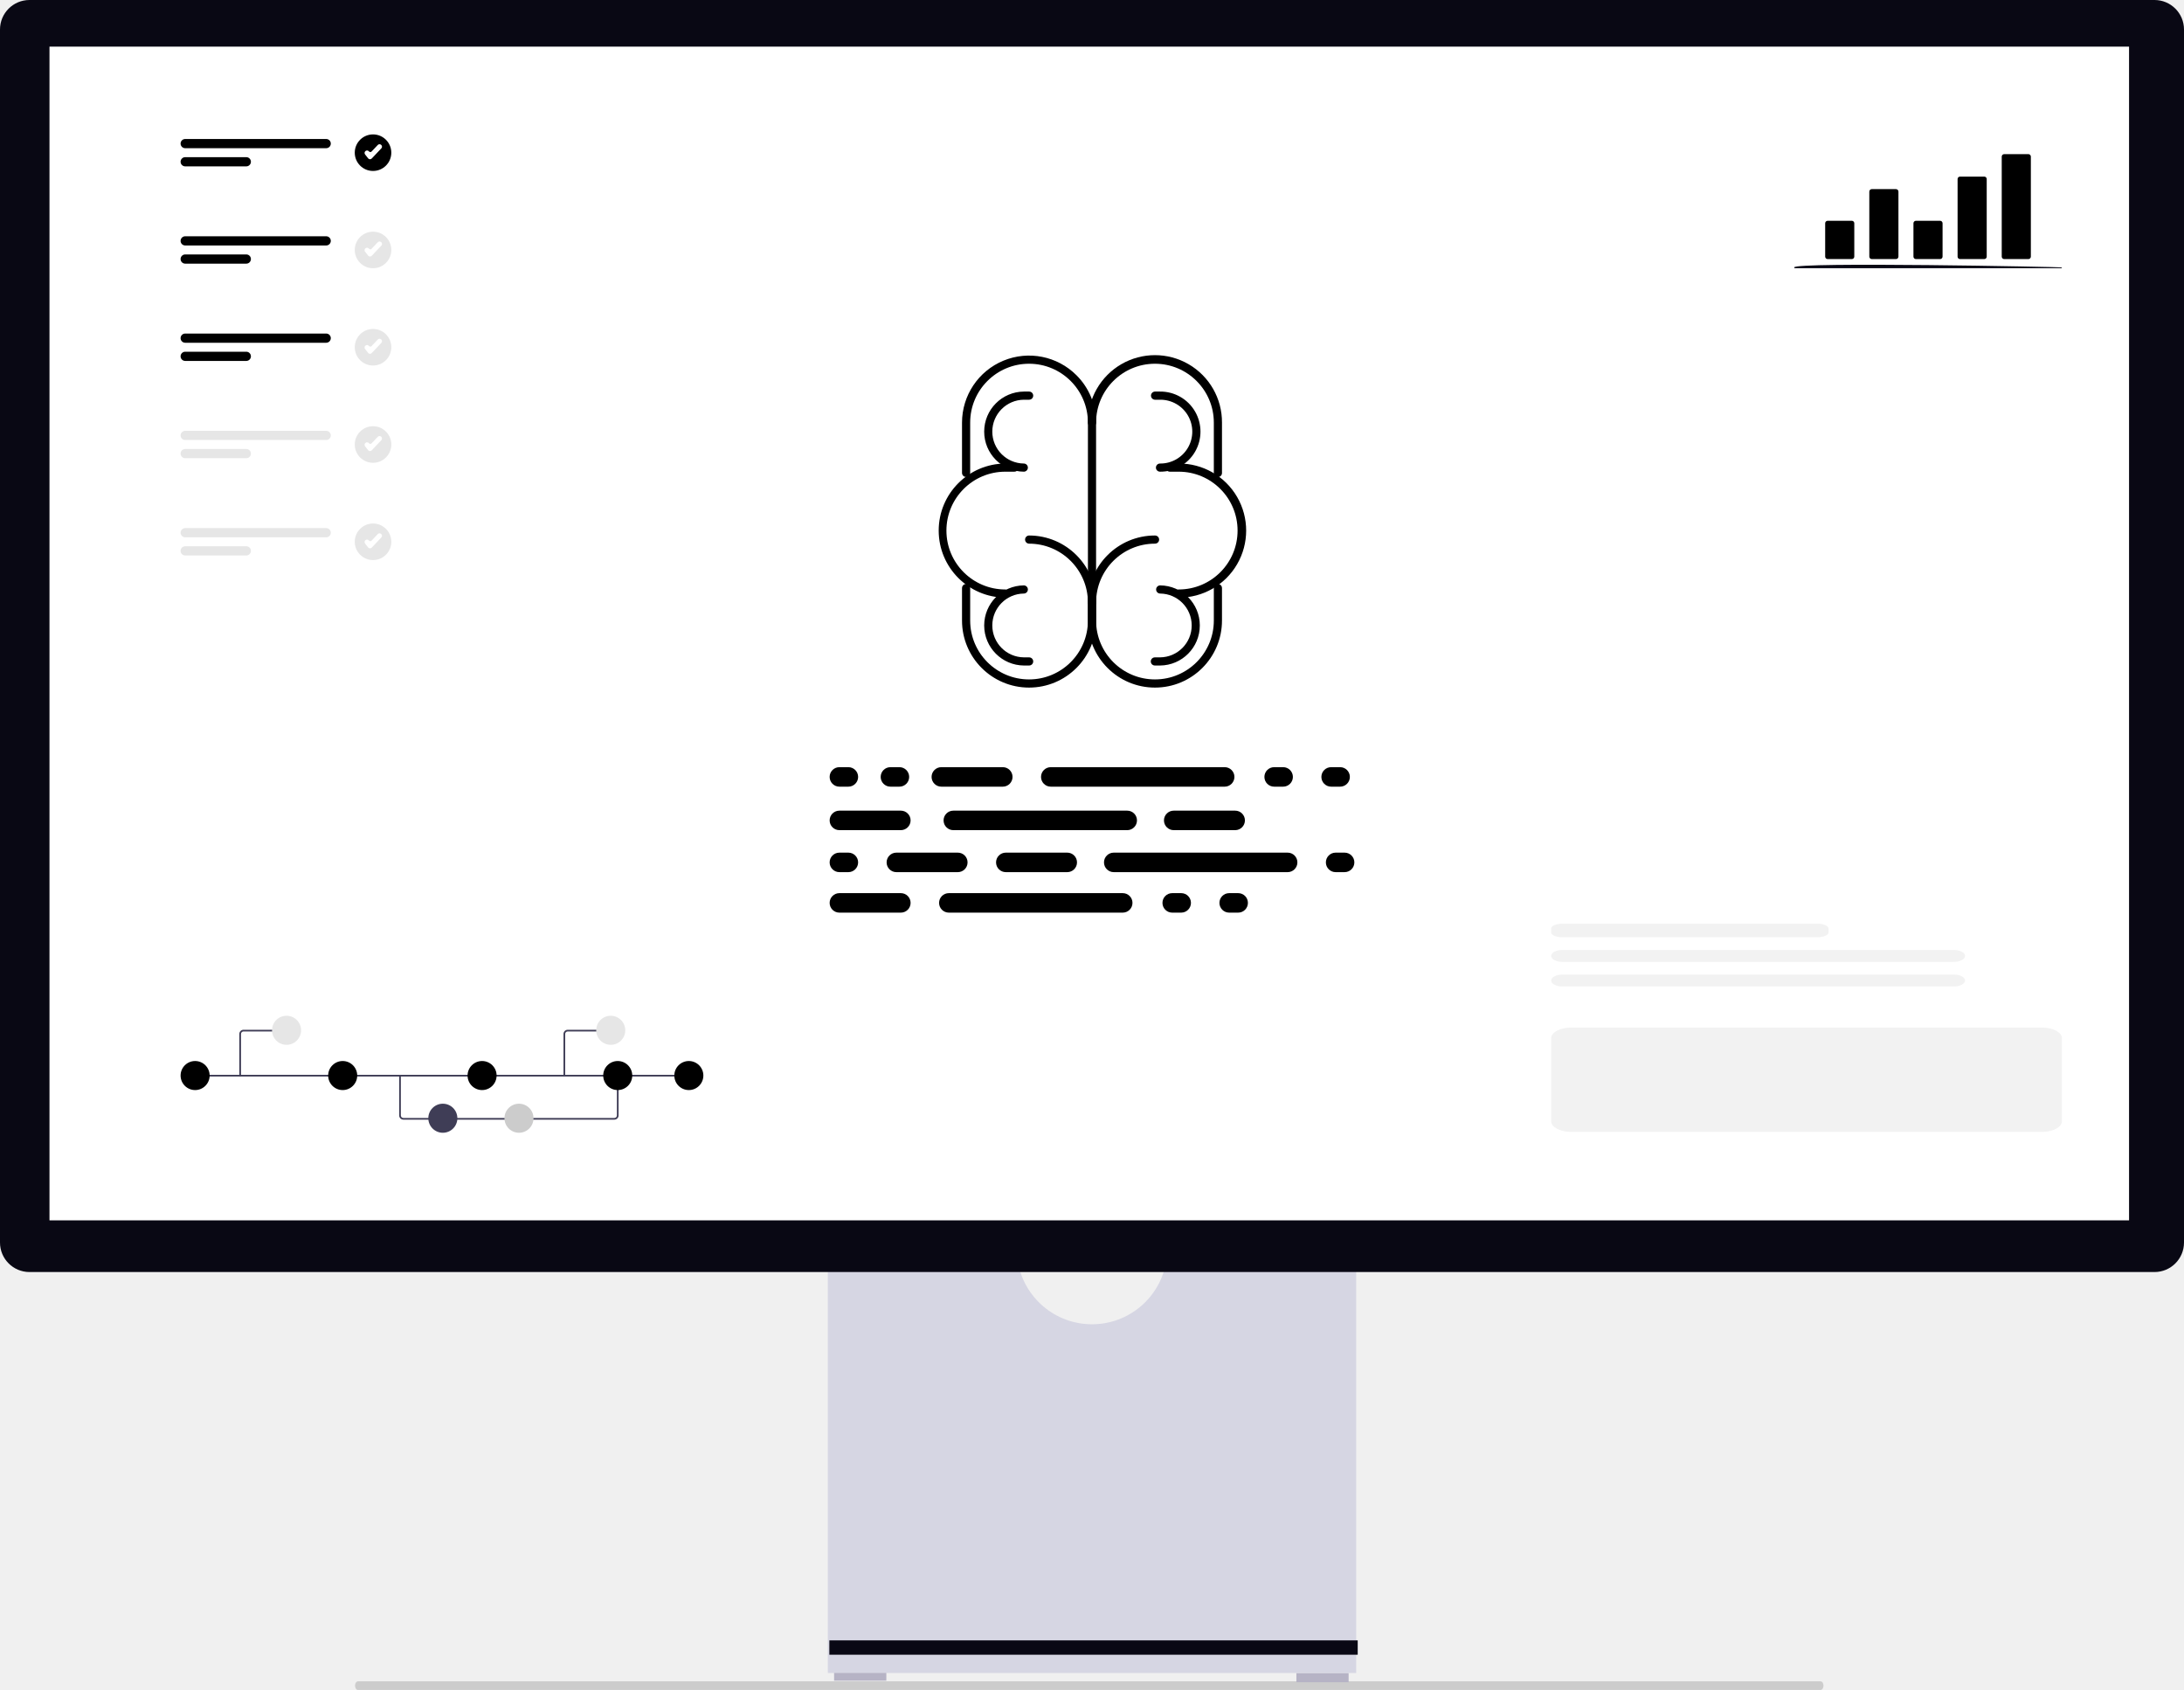
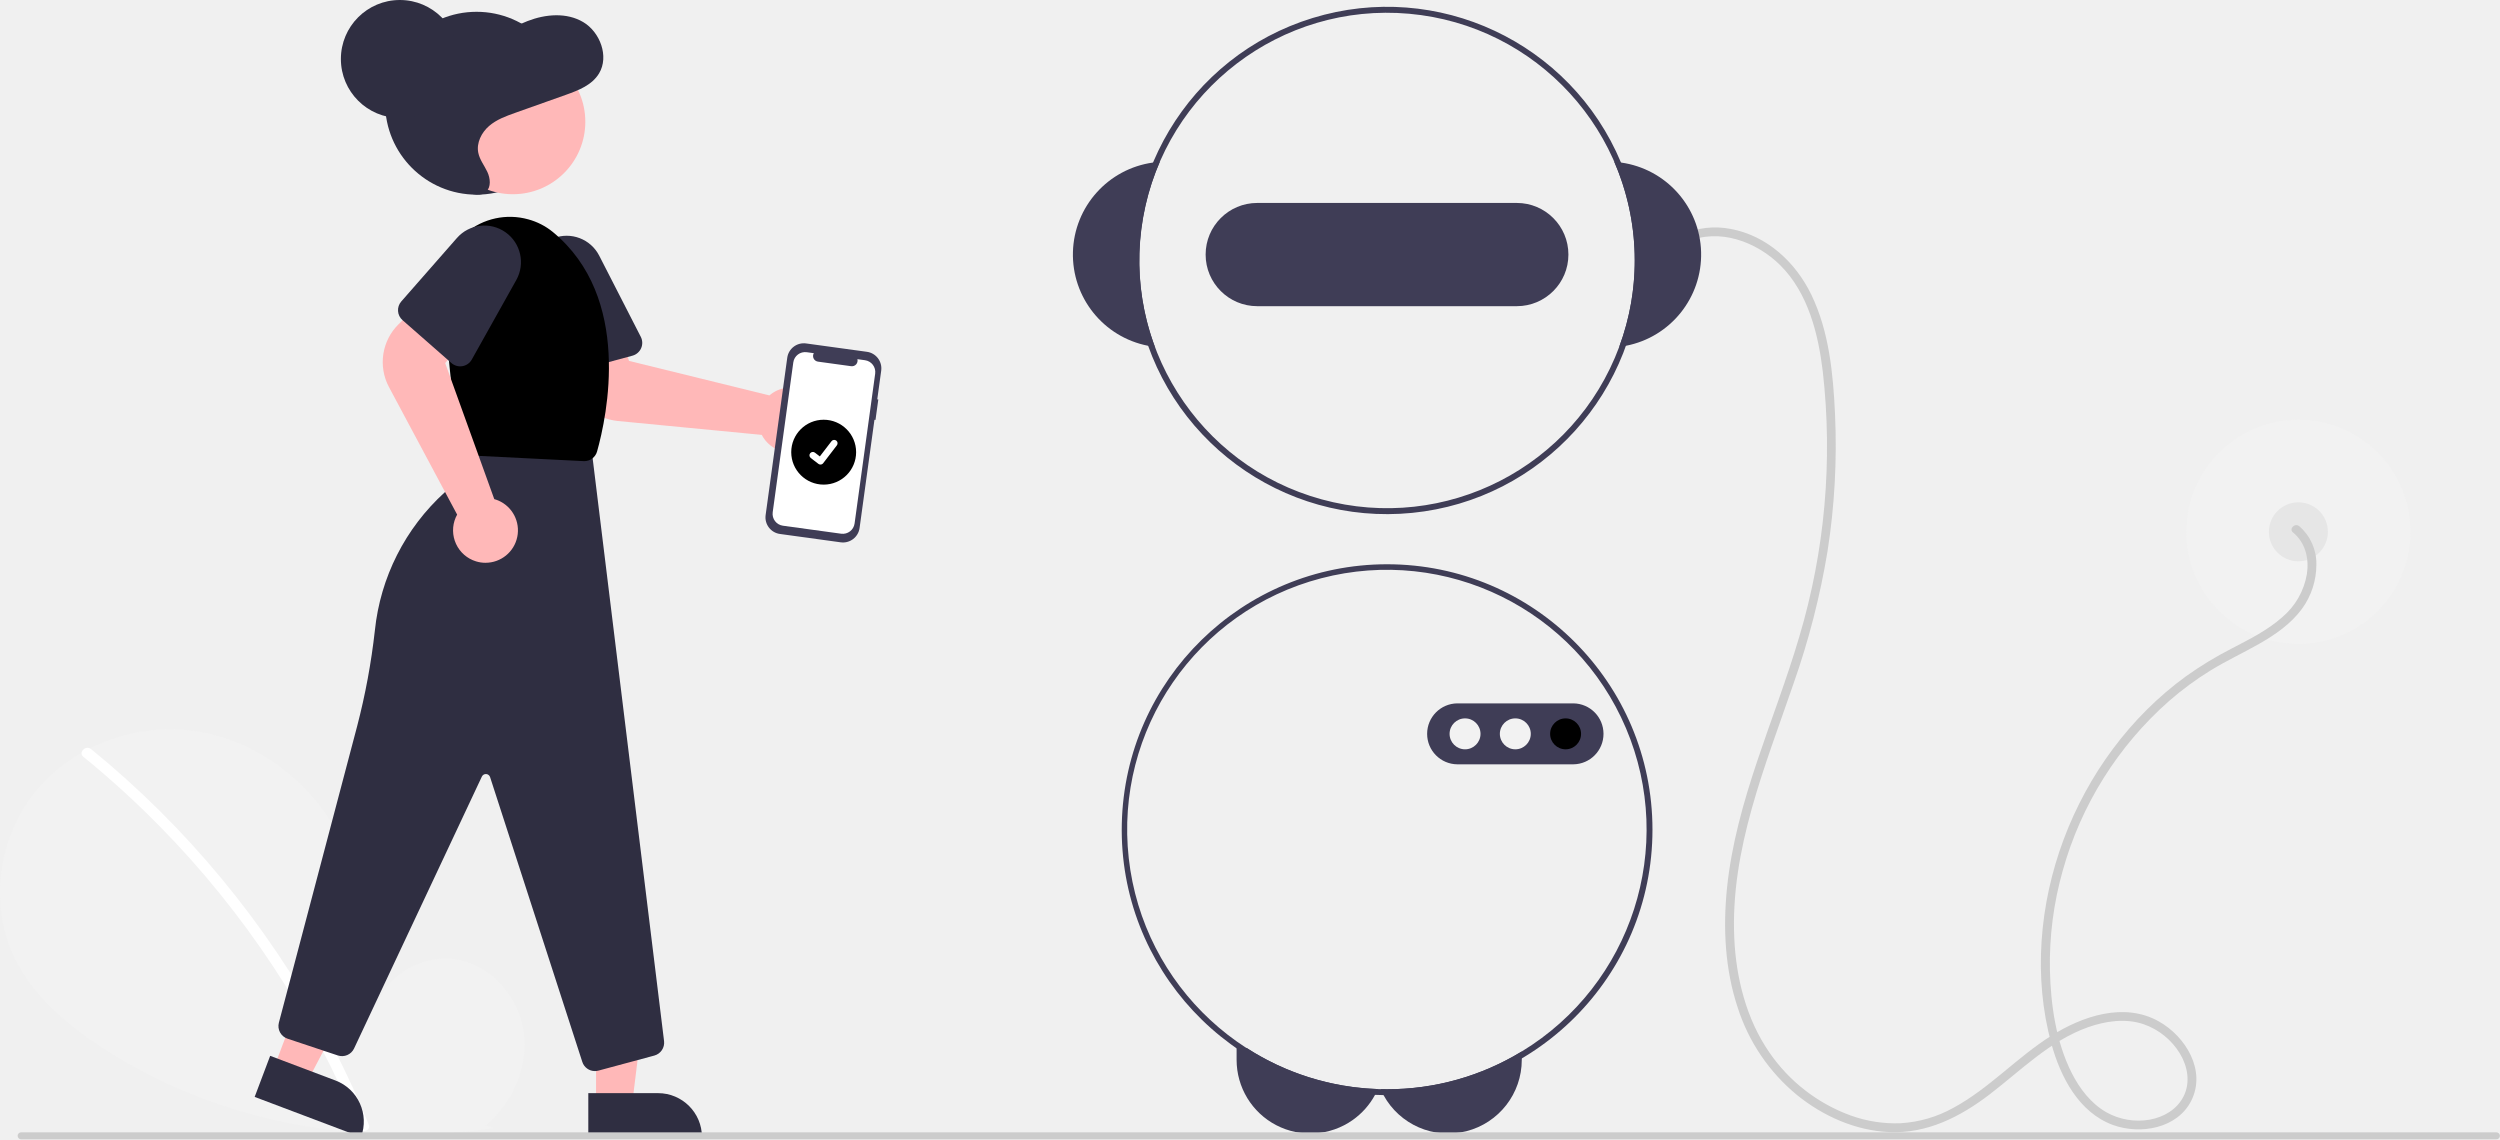
- <svg xmlns="http://www.w3.org/2000/svg" width="799.031" height="618.112" viewBox="0 0 799.031 618.112" class="injected-svg" role="img" artist="Katerina Limpitsouni" copyright="unDraw" scrapped="true" source="https://undraw.co/">
-   <g transform="translate(-560.484 -230.944)">
-     <path d="M15.18,488.763c0,.872.478,1.573,1.073,1.573h535.1c.6,0,1.073-.7,1.073-1.573s-.478-1.573-1.073-1.573H16.253C15.658,487.191,15.18,487.891,15.18,488.763Z" transform="translate(675.195 358.72)" fill="#ccc" />
-     <rect width="19.105" height="3.371" transform="translate(865.646 842.298)" fill="#b6b3c5" />
-     <rect width="19.105" height="3.371" transform="translate(1034.779 842.861)" fill="#b6b3c5" />
-     <path d="M352.955,370.945a27.529,27.529,0,0,1-54.321,0H229.146V521.536h193.3V370.945Z" transform="translate(634.205 321.322)" fill="#d6d6e3" />
-     <rect width="193.296" height="5.242" transform="translate(863.914 830.927)" fill="#090814" />
-     <path d="M788.255,487.17H10.776A10.788,10.788,0,0,1,0,476.394V32.688A10.788,10.788,0,0,1,10.776,21.911H788.255a10.789,10.789,0,0,1,10.776,10.776V476.394a10.789,10.789,0,0,1-10.776,10.776Z" transform="translate(560.484 209.033)" fill="#090814" />
-     <rect width="760.822" height="429.297" transform="translate(578.588 248)" fill="#fff" />
-     <g transform="translate(0 -41.857)">
-       <g transform="translate(-588.477 33.946)">
-         <path d="M35.524,67.628A24.524,24.524,0,0,1,11,43.1V36.524A24.524,24.524,0,0,1,35.524,12a1.492,1.492,0,1,1,0,2.983,21.54,21.54,0,0,0-21.54,21.54V43.1a21.54,21.54,0,1,0,43.081,0V31.259a1.492,1.492,0,1,1,2.983,0V43.1A24.524,24.524,0,0,1,35.524,67.628Z" transform="translate(1535.985 422.718)" />
-         <path d="M28.524,67.628A24.524,24.524,0,0,1,4,43.1V31.259a1.492,1.492,0,1,1,2.983,0V43.1a21.54,21.54,0,1,0,43.081,0V36.524a21.54,21.54,0,0,0-21.54-21.54,1.492,1.492,0,0,1,0-2.983A24.524,24.524,0,0,1,53.047,36.524V43.1A24.524,24.524,0,0,1,28.524,67.628Z" transform="translate(1496.922 422.718)" />
-         <path d="M58.556,46.441a1.492,1.492,0,0,1-1.492-1.492V26.524a21.54,21.54,0,1,0-43.081,0,1.492,1.492,0,1,1-2.983,0,24.524,24.524,0,1,1,49.047,0V44.949A1.492,1.492,0,0,1,58.556,46.441Z" transform="translate(1535.985 366.911)" />
-         <path d="M51.556,93.821a1.492,1.492,0,0,1-1.492-1.492V26.524a21.54,21.54,0,1,0-43.081,0V44.949a1.492,1.492,0,0,1-2.983,0V26.524A24.524,24.524,0,0,1,45.864,9.183a24.363,24.363,0,0,1,7.183,17.341V92.329A1.492,1.492,0,0,1,51.556,93.821Z" transform="translate(1496.922 366.911)" />
-         <g transform="translate(1570.017 382.073)">
-           <path d="M20.782,57.047a1.492,1.492,0,1,1,0-2.983,21.54,21.54,0,1,0,0-43.081h-3.29a1.492,1.492,0,0,1,0-2.983h3.29a24.524,24.524,0,1,1,0,49.047Z" transform="translate(-10.602 18.322)" />
-           <path d="M19.372,37.305a1.492,1.492,0,1,1,0-2.983,11.67,11.67,0,1,0,0-23.339h-1.88a1.492,1.492,0,0,1,0-2.983h1.88a14.653,14.653,0,1,1,0,29.305Z" transform="translate(-16 -8)" />
-           <path d="M19.372,37.305h-1.88a1.492,1.492,0,1,1,0-2.983h1.88a11.67,11.67,0,0,0,0-23.339,1.492,1.492,0,0,1,0-2.983,14.653,14.653,0,0,1,0,29.305Z" transform="translate(-16 62.894)" />
-         </g>
-         <g transform="translate(1492.234 382.073)">
-           <path d="M40.523,57.047A24.524,24.524,0,0,1,40.523,8h3.29a1.492,1.492,0,1,1,0,2.983h-3.29a21.54,21.54,0,0,0,0,43.081,1.492,1.492,0,0,1,0,2.983Z" transform="translate(-16 18.322)" />
-           <path d="M30.652,37.305A14.653,14.653,0,0,1,30.652,8h1.88a1.492,1.492,0,1,1,0,2.983h-1.88a11.67,11.67,0,0,0,0,23.339,1.492,1.492,0,0,1,0,2.983Z" transform="translate(0.678 -8)" />
-           <path d="M32.532,37.305h-1.88A14.653,14.653,0,0,1,30.652,8a1.492,1.492,0,0,1,0,2.983,11.67,11.67,0,0,0,0,23.339h1.88a1.492,1.492,0,1,1,0,2.983Z" transform="translate(0.679 62.894)" />
-         </g>
-       </g>
-       <g transform="translate(864.012 553.398)">
-         <rect width="29.619" height="7.13" rx="3.565" transform="translate(37.298)" fill="currentColor" />
-         <rect width="10.421" height="7.13" rx="3.565" transform="translate(159.064)" fill="currentColor" />
-         <rect width="10.421" height="7.13" rx="3.565" transform="translate(179.908)" fill="currentColor" />
-         <rect width="70.756" height="7.13" rx="3.565" transform="translate(77.338)" fill="currentColor" />
-         <rect width="29.619" height="7.13" rx="3.565" transform="translate(0.001 46.074)" fill="currentColor" />
-         <rect width="10.421" height="7.13" rx="3.565" transform="translate(121.767 46.074)" fill="currentColor" />
-         <rect width="10.421" height="7.13" rx="3.565" transform="translate(142.61 46.074)" fill="currentColor" />
-         <rect width="70.756" height="7.13" rx="3.565" transform="translate(40.041 46.074)" fill="currentColor" />
-         <rect width="29.619" height="7.13" rx="3.565" transform="translate(122.316 15.906)" fill="currentColor" />
-         <rect width="29.619" height="7.13" rx="3.565" transform="translate(0.001 15.906)" fill="currentColor" />
-         <rect width="10.421" height="7.13" rx="3.565" transform="translate(0.001)" fill="currentColor" />
-         <rect width="10.421" height="7.13" rx="3.565" transform="translate(0 31.264)" fill="currentColor" />
-         <rect width="70.756" height="7.13" rx="3.565" transform="translate(41.686 15.906)" fill="currentColor" />
-         <rect width="29.619" height="7.13" rx="3.565" transform="translate(60.884 31.264)" fill="currentColor" />
-         <rect width="29.619" height="7.13" rx="3.565" transform="translate(20.843 31.264)" fill="currentColor" />
-         <rect width="10.421" height="7.13" rx="3.565" transform="translate(18.675)" fill="currentColor" />
-         <rect width="10.421" height="7.13" rx="3.565" transform="translate(181.553 31.264)" fill="currentColor" />
-         <rect width="70.756" height="7.13" rx="3.565" transform="translate(100.375 31.264)" fill="currentColor" />
-       </g>
-     </g>
-     <g transform="translate(626.555 602.469)">
-       <path d="M805.134,330.7H727.95a1.546,1.546,0,0,1-1.544-1.544V314.612h.618V329.16a.928.928,0,0,0,.927.927h77.184a.928.928,0,0,0,.927-.927V314.51h.618V329.16A1.546,1.546,0,0,1,805.134,330.7Z" transform="translate(-646.44 -292.702)" fill="#3f3d56" />
-       <rect width="181.374" height="0.618" transform="translate(5.3 21.601)" fill="#3f3d56" />
-       <ellipse cx="5.313" cy="5.313" rx="5.313" ry="5.313" transform="translate(0.001 16.549)" fill="currentColor" />
-       <ellipse cx="5.313" cy="5.313" rx="5.313" ry="5.313" transform="translate(53.991 16.549)" fill="currentColor" />
-       <ellipse cx="5.313" cy="5.313" rx="5.313" ry="5.313" transform="translate(90.634 32.165)" fill="#3f3d56" />
-       <ellipse cx="5.313" cy="5.313" rx="5.313" ry="5.313" transform="translate(118.489 32.165)" fill="#ccc" />
-       <ellipse cx="5.313" cy="5.313" rx="5.313" ry="5.313" transform="translate(104.991 16.549)" fill="currentColor" />
-       <ellipse cx="5.313" cy="5.313" rx="5.313" ry="5.313" transform="translate(180.632 16.549)" fill="currentColor" />
-       <ellipse cx="5.313" cy="5.313" rx="5.313" ry="5.313" transform="translate(154.616 16.549)" fill="currentColor" />
-       <path d="M537.36,277.577a.309.309,0,0,1-.309-.309V262.022a1.546,1.546,0,0,1,1.544-1.544H553.63a.309.309,0,1,1,0,.618H538.6a.928.928,0,0,0-.927.927v15.246a.309.309,0,0,1-.309.309Z" transform="translate(-515.571 -255.358)" fill="#3f3d56" />
-       <ellipse cx="5.313" cy="5.313" rx="5.313" ry="5.313" transform="translate(33.452 0)" fill="#e6e6e6" />
-       <path d="M921.669,277.268h-.618V262.022a1.546,1.546,0,0,1,1.544-1.544H937.63v.618H922.6a.928.928,0,0,0-.927.927Z" transform="translate(-780.967 -255.358)" fill="#3f3d56" />
-       <ellipse cx="5.313" cy="5.313" rx="5.313" ry="5.313" transform="translate(152.058 0)" fill="#e6e6e6" />
-     </g>
-     <path d="M496.375,205.477c-2.221,0-4.027.792-4.027,1.764v1.411c0,.973,1.806,1.764,4.027,1.764h93.434c2.221,0,4.027-.792,4.027-1.764v-1.411c0-.973-1.806-1.764-4.027-1.764Z" transform="translate(635.637 363.33)" fill="#f2f2f2" />
-     <path d="M670.026,309.282c4,0,7.249,1.75,7.249,3.9v30.351c0,2.152-3.252,3.9-7.249,3.9H497.656c-4,0-7.249-1.75-7.249-3.9V313.184c0-2.152,3.252-3.9,7.249-3.9" transform="translate(637.578 297.505)" fill="#f2f2f2" />
-     <path d="M496.375,234.581c-2.221,0-4.027.973-4.027,2.168s1.806,2.168,4.027,2.168H639.748c2.221,0,4.027-.973,4.027-2.168s-1.806-2.168-4.027-2.168Z" transform="translate(635.637 343.828)" fill="#f2f2f2" />
-     <path d="M496.375,234.581c-2.221,0-4.027.973-4.027,2.168s1.806,2.168,4.027,2.168H639.748c2.221,0,4.027-.973,4.027-2.168s-1.806-2.168-4.027-2.168Z" transform="translate(635.637 352.828)" fill="#f2f2f2" />
-     <path d="M891.9,191.277H840.311a1.683,1.683,0,1,1,0-3.367H891.9a1.683,1.683,0,1,1,0,3.367Z" transform="translate(-212.074 93.872)" fill="currentColor" />
-     <path d="M862.672,210.649H840.311a1.683,1.683,0,1,1,0-3.367h22.361a1.683,1.683,0,1,1,0,3.367Z" transform="translate(-212.074 81.146)" fill="currentColor" />
-     <g transform="translate(690.275 280.103)">
-       <ellipse cx="6.686" cy="6.686" rx="6.686" ry="6.686" transform="translate(0 0)" fill="currentColor" />
-       <path d="M847.243,585.331H847.2a.874.874,0,0,1-.646-.336l-1.118-1.434a.875.875,0,0,1,.154-1.228l.04-.032a.874.874,0,0,1,1.228.154.638.638,0,0,0,.966.047l2.267-2.4a.876.876,0,0,1,1.237-.034l.037.035a.874.874,0,0,1,.034,1.237l-3.521,3.716a.874.874,0,0,1-.635.273Z" transform="translate(-841.667 -576.242)" fill="#fff" />
-     </g>
-     <path d="M891.9,191.277H840.311a1.683,1.683,0,1,1,0-3.367H891.9a1.683,1.683,0,1,1,0,3.367Z" transform="translate(-212.074 129.452)" fill="currentColor" />
-     <path d="M862.672,210.649H840.311a1.683,1.683,0,1,1,0-3.367h22.361a1.683,1.683,0,1,1,0,3.367Z" transform="translate(-212.074 116.727)" fill="currentColor" />
-     <g transform="translate(690.275 315.683)">
-       <ellipse cx="6.686" cy="6.686" rx="6.686" ry="6.686" transform="translate(0 0)" fill="#e6e6e6" />
-       <path d="M847.243,585.331H847.2a.874.874,0,0,1-.646-.336l-1.118-1.434a.875.875,0,0,1,.154-1.228l.04-.032a.874.874,0,0,1,1.228.154.638.638,0,0,0,.966.047l2.267-2.4a.876.876,0,0,1,1.237-.034l.037.035a.874.874,0,0,1,.034,1.237l-3.521,3.716a.874.874,0,0,1-.635.273Z" transform="translate(-841.667 -576.242)" fill="#fff" />
-     </g>
-     <path d="M891.9,191.277H840.311a1.683,1.683,0,1,1,0-3.367H891.9a1.683,1.683,0,1,1,0,3.367Z" transform="translate(-212.074 165.032)" fill="currentColor" />
-     <path d="M862.672,210.649H840.311a1.683,1.683,0,1,1,0-3.367h22.361a1.683,1.683,0,1,1,0,3.367Z" transform="translate(-212.074 152.307)" fill="currentColor" />
-     <g transform="translate(690.275 351.262)">
-       <ellipse cx="6.686" cy="6.686" rx="6.686" ry="6.686" transform="translate(0 0)" fill="#e6e6e6" />
-       <path d="M847.243,585.331H847.2a.874.874,0,0,1-.646-.336l-1.118-1.434a.875.875,0,0,1,.154-1.228l.04-.032a.874.874,0,0,1,1.228.154.638.638,0,0,0,.966.047l2.267-2.4a.876.876,0,0,1,1.237-.034l.037.035a.874.874,0,0,1,.034,1.237l-3.521,3.716a.874.874,0,0,1-.635.273Z" transform="translate(-841.667 -576.242)" fill="#fff" />
-     </g>
-     <path d="M891.9,191.277H840.311a1.683,1.683,0,1,1,0-3.367H891.9a1.683,1.683,0,1,1,0,3.367Z" transform="translate(-212.074 200.611)" fill="#e6e6e6" />
-     <path d="M862.672,210.649H840.311a1.683,1.683,0,1,1,0-3.367h22.361a1.683,1.683,0,1,1,0,3.367Z" transform="translate(-212.074 187.886)" fill="#e6e6e6" />
-     <g transform="translate(690.275 386.842)">
-       <ellipse cx="6.686" cy="6.686" rx="6.686" ry="6.686" transform="translate(0 0)" fill="#e6e6e6" />
-       <path d="M847.243,585.331H847.2a.874.874,0,0,1-.646-.336l-1.118-1.434a.875.875,0,0,1,.154-1.228l.04-.032a.874.874,0,0,1,1.228.154.638.638,0,0,0,.966.047l2.267-2.4a.876.876,0,0,1,1.237-.034l.037.035a.874.874,0,0,1,.034,1.237l-3.521,3.716a.874.874,0,0,1-.635.273Z" transform="translate(-841.667 -576.242)" fill="#fff" />
-     </g>
-     <path d="M891.9,191.277H840.311a1.683,1.683,0,1,1,0-3.367H891.9a1.683,1.683,0,1,1,0,3.367Z" transform="translate(-212.074 236.191)" fill="#e6e6e6" />
-     <path d="M862.672,210.649H840.311a1.683,1.683,0,1,1,0-3.367h22.361a1.683,1.683,0,1,1,0,3.367Z" transform="translate(-212.074 223.466)" fill="#e6e6e6" />
-     <g transform="translate(690.275 422.422)">
-       <ellipse cx="6.686" cy="6.686" rx="6.686" ry="6.686" transform="translate(0 0)" fill="#e6e6e6" />
-       <path d="M847.243,585.331H847.2a.874.874,0,0,1-.646-.336l-1.118-1.434a.875.875,0,0,1,.154-1.228l.04-.032a.874.874,0,0,1,1.228.154.638.638,0,0,0,.966.047l2.267-2.4a.876.876,0,0,1,1.237-.034l.037.035a.874.874,0,0,1,.034,1.237l-3.521,3.716a.874.874,0,0,1-.635.273Z" transform="translate(-841.667 -576.242)" fill="#fff" />
-     </g>
-     <g transform="translate(587.66 -327.248)">
-       <path d="M345.8,318H248.438a.3.3,0,0,1-.3-.3c0-2.109,97.967-.168,97.967,0A.3.3,0,0,1,345.8,318Z" transform="translate(381.092 338.302)" fill="#090814" />
-       <path d="M290.014,369.407h-8.855a.905.905,0,0,1-.9-.9V356.3a.905.905,0,0,1,.9-.9h8.855a.905.905,0,0,1,.9.9V368.5A.905.905,0,0,1,290.014,369.407Z" transform="translate(360.316 283.544)" fill="currentColor" />
-       <path d="M335.73,348.208h-8.855a.905.905,0,0,1-.9-.9V323.518a.905.905,0,0,1,.9-.9h8.855a.905.905,0,0,1,.9.9V347.3A.905.905,0,0,1,335.73,348.208Z" transform="translate(330.75 304.743)" fill="currentColor" />
-       <path d="M381.445,369.407H372.59a.905.905,0,0,1-.9-.9V356.3a.905.905,0,0,1,.9-.9h8.855a.905.905,0,0,1,.9.9V368.5A.905.905,0,0,1,381.445,369.407Z" transform="translate(301.181 283.544)" fill="currentColor" />
-       <path d="M427.161,339.839h-8.855a.886.886,0,0,1-.9-.863V310.539a.886.886,0,0,1,.9-.863h8.855a.886.886,0,0,1,.9.863v28.437A.886.886,0,0,1,427.161,339.839Z" transform="translate(271.615 313.112)" fill="currentColor" />
-       <path d="M472.877,324.777h-8.855a.905.905,0,0,1-.9-.9V287.291a.905.905,0,0,1,.9-.9h8.855a.905.905,0,0,1,.9.9v36.581A.905.905,0,0,1,472.877,324.777Z" transform="translate(242.049 328.175)" fill="currentColor" />
-     </g>
-   </g>
+ <svg xmlns="http://www.w3.org/2000/svg" data-name="Layer 1" width="847.62" height="386.288" viewBox="0 0 847.62 386.288" class="injected-svg" role="img" artist="Katerina Limpitsouni" copyright="unDraw" scrapped="true" source="https://undraw.co/">
+   <circle cx="779.266" cy="180.31" r="38" fill="#f2f2f2" />
+   <circle cx="779.266" cy="180.31" r="10" fill="#e6e6e6" />
+   <path d="M953.629,437.379c4.212,3.436,5.496,8.853,4.712,14.082a24.452,24.452,0,0,1-8.394,14.681c-5.009,4.452-11.119,7.461-17.014,10.542a123.752,123.752,0,0,0-15.575,9.455c-18.961,13.781-33.285,33.403-41.483,55.3-8.184,21.86-10.38,46.672-4.161,69.327,3.077,11.209,9.302,23.303,20.898,27.521,9.244,3.362,21.864,1.196,26.571-8.33,5.056-10.234-1.998-21.737-11.084-26.818-11.778-6.586-25.847-1.773-36.441,4.893-11.663,7.339-21.039,17.871-33.215,24.448a41.739,41.739,0,0,1-17.844,5.205,44.69,44.69,0,0,1-16.909-2.612,57.273,57.273,0,0,1-27.662-21.471c-7.734-11.243-11.196-25.025-11.828-38.525-1.413-30.206,10.52-58.465,20.094-86.477a264.211,264.211,0,0,0,11.519-44.86,232.406,232.406,0,0,0,2.545-46.388c-.634-13.714-1.986-28.054-8.039-40.579-5.322-11.013-15.049-20.027-27.346-22.3a27.277,27.277,0,0,0-16.439,1.888c-1.754.8-.231,3.387,1.514,2.59,10.883-4.965,23.746-.134,31.784,7.882,9.386,9.361,12.833,23.184,14.364,35.939a225.589,225.589,0,0,1-7.968,89.993c-8.347,28.352-21.476,55.521-24.506,85.226-1.382,13.555-.672,27.567,3.66,40.565a63.359,63.359,0,0,0,20.078,29.566c8.842,7.148,19.72,12.019,31.171,12.561,12.854.609,24.127-5.122,34.1-12.745,10.681-8.165,20.509-18.239,33.447-22.817,5.899-2.087,12.617-3.061,18.673-1.052a23.43,23.43,0,0,1,12.452,10.012c2.63,4.374,3.601,9.842,1.2,14.541-2.257,4.418-6.662,6.973-11.431,7.847a22.18,22.18,0,0,1-14.724-2.502c-5.224-2.984-9.047-7.991-11.725-13.281-5.34-10.55-7.135-23.107-7.407-34.817a115.287,115.287,0,0,1,4.348-33.853,119.456,119.456,0,0,1,36.089-57.529,105.961,105.961,0,0,1,13.974-10.289c5.38-3.316,11.123-5.966,16.607-9.094,5.397-3.079,10.715-6.757,14.432-11.823a25.435,25.435,0,0,0,4.887-14.951,16.766,16.766,0,0,0-5.804-13.072c-1.484-1.211-3.619.9-2.121,2.121Z" transform="translate(-176.1901 -256.856)" fill="#ccc" />
+   <path d="M598.876,612.166a87.339,87.339,0,0,0,44.47,13.94,20.85,20.85,0,0,1-.95,1.96,25.067,25.067,0,0,1-7.6,8.55,24.969,24.969,0,0,1-39.34-20.42v-4.03Z" transform="translate(-176.1901 -256.856)" fill="#3f3d56" />
+   <path d="M692.146,613.346v2.85a24.961,24.961,0,0,1-46.88,11.95,20.848,20.848,0,0,1-.99-2.01c.73.02,1.45.03,2.18.03A87.467,87.467,0,0,0,692.146,613.346Z" transform="translate(-176.1901 -256.856)" fill="#3f3d56" />
+   <path d="M725.786,311.966c-.75-.11-1.51-.18-2.27-.23a83.981,83.981,0,0,1,1.67,62.71c.76-.09,1.51-.21,2.26-.35a31.502,31.502,0,0,0-1.66-62.13Z" transform="translate(-176.1901 -256.856)" fill="#3f3d56" />
+   <path d="M569.396,311.736c-.76.05-1.52.12-2.27.23a31.502,31.502,0,0,0-1.66,62.13c.75.14,1.5.26,2.26.35a83.981,83.981,0,0,1,1.67-62.71Z" transform="translate(-176.1901 -256.856)" fill="#3f3d56" />
+   <path d="M725.786,311.966a85.997,85.997,0,1,0,6.67,33.2A86.115,86.115,0,0,0,725.786,311.966Zm-.6,62.48a83.981,83.981,0,1,1,5.27-29.28A84.122,84.122,0,0,1,725.186,374.446Z" transform="translate(-176.1901 -256.856)" fill="#3f3d56" />
+   <path d="M690.456,325.666h-88a17.5,17.5,0,0,0,0,35h88a17.5,17.5,0,0,0,0-35Z" transform="translate(-176.1901 -256.856)" fill="#3f3d56" />
+   <path d="M646.456,448.166a89.997,89.997,0,0,0-4.06,179.9c.95.05,1.91.08,2.87.08.4.02.79.02,1.19.02a90,90,0,0,0,0-180Zm45.69,165.18a87.467,87.467,0,0,1-45.69,12.82c-.73,0-1.45-.01-2.18-.03q-.465,0-.93-.03a88.051,88.051,0,1,1,48.8-12.76Z" transform="translate(-176.1901 -256.856)" fill="#3f3d56" />
+   <path d="M709.623,515.999h-39.334a10.334,10.334,0,0,1,0-20.667h39.334a10.334,10.334,0,0,1,0,20.667Z" transform="translate(-176.1901 -256.856)" fill="#3f3d56" />
+   <circle cx="496.722" cy="248.81" r="5.244" fill="#f2f2f2" />
+   <circle cx="513.766" cy="248.81" r="5.244" fill="#f2f2f2" />
+   <circle cx="530.811" cy="248.81" r="5.244" fill="currentColor" />
+   <path d="M340.816,638.554c8.993-7.599,14.455-19.602,13.022-31.288s-10.305-22.428-21.813-24.91-24.628,4.388-28.123,15.63c-1.924-21.674-4.141-44.257-15.664-62.715-10.434-16.713-28.507-28.672-48.093-30.811s-40.208,5.941-52.424,21.4-15.206,37.934-6.651,55.682c6.302,13.075,17.914,22.805,30.079,30.721,38.813,25.255,86.96,33.788,132.772,27.046Z" transform="translate(-176.1901 -256.856)" fill="#f2f2f2" />
+   <path d="M207.089,510.848a317.625,317.625,0,0,1,44.264,43.954,322.163,322.163,0,0,1,34.908,51.663,320.844,320.844,0,0,1,14.948,31.651c.898,2.2-2.675,3.158-3.562.982A315.276,315.276,0,0,0,268.839,584.593a317.26,317.26,0,0,0-38.636-47.729A316.501,316.501,0,0,0,204.477,513.46c-1.844-1.502.783-4.102,2.612-2.612Z" transform="translate(-176.1901 -256.856)" fill="#fff" />
+   <circle cx="161.576" cy="35" r="31" fill="#2f2e41" />
+   <path d="M453.384,405.367a10.778,10.778,0,0,1-2.149,2.373,11.002,11.002,0,0,1-16.227-2.498,10.24,10.24,0,0,1-.537-.938l-48.85-4.713a18.013,18.013,0,0,1-15.887-14.5l-2.773-14.617,19.064-2.966,3.421,11.709,47.628,11.699a10.49,10.49,0,0,1,1.17-.89,11.003,11.003,0,0,1,15.139,15.341Z" transform="translate(-176.1901 -256.856)" fill="#ffb8b8" />
+   <path d="M390.618,377.45l-21.296,5.753a4.505,4.505,0,0,1-5.518-3.171l-7.459-27.612a12.399,12.399,0,0,1,23.004-8.888l14.1,27.521A4.5,4.5,0,0,1,390.618,377.45Z" transform="translate(-176.1901 -256.856)" fill="#2f2e41" />
+   <polygon points="202.092 374.133 214.351 374.133 220.184 326.845 202.089 326.846 202.092 374.133" fill="#ffb8b8" />
+   <path d="M375.655,627.486h38.531a0,0,0,0,1,0,0v14.887a0,0,0,0,1,0,0H390.542a14.887,14.887,0,0,1-14.887-14.887v0A0,0,0,0,1,375.655,627.486Z" transform="translate(613.6792 1012.984) rotate(179.9974)" fill="#2f2e41" />
+   <polygon points="92.822 362.185 104.292 366.515 126.454 324.337 109.526 317.946 92.822 362.185" fill="#ffb8b8" />
+   <path d="M263.921,621.161h38.531a0,0,0,0,1,0,0v14.887a0,0,0,0,1,0,0H278.808a14.887,14.887,0,0,1-14.887-14.887v0A0,0,0,0,1,263.921,621.161Z" transform="translate(149.8827 1059.861) rotate(-159.3148)" fill="#2f2e41" />
+   <path d="M377.895,620.005a4.497,4.497,0,0,1-4.276-3.114L342.351,520.327a1.5,1.5,0,0,0-2.785-.177l-43.334,92.201a4.504,4.504,0,0,1-5.495,2.355L273.669,609.017a4.509,4.509,0,0,1-2.928-5.418l26.544-100.547a229.082,229.082,0,0,0,6.003-32.427,73.51,73.51,0,0,1,23.717-46.877,34.205,34.205,0,0,0,10.766-20.463l.072-.503,38.874,6.138,24.624,200.929a4.52,4.52,0,0,1-3.297,4.892l-18.974,5.108A4.48,4.48,0,0,1,377.895,620.005Z" transform="translate(-176.1901 -256.856)" fill="#2f2e41" />
+   <circle cx="173.891" cy="41.291" r="24.561" fill="#ffb8b8" />
+   <path d="M374.301,413.205c-.077,0-.154-.002-.231-.006L335.534,411.272a4.475,4.475,0,0,1-4.252-4.035l-5.264-51.328a23.172,23.172,0,0,1,29.324-24.67h0a22.474,22.474,0,0,1,8.246,4.242c27.108,22.262,18.367,62.598,15.043,74.43A4.482,4.482,0,0,1,374.301,413.205Z" transform="translate(-176.1901 -256.856)" fill="currentColor" />
+   <path d="M340.776,447.67a10.778,10.778,0,0,1-3.166-.475,11.002,11.002,0,0,1-6.909-14.894,10.238,10.238,0,0,1,.483-.967l-23.135-43.281a18.013,18.013,0,0,1,3.272-21.259l10.634-10.405,13.03,14.229-7.853,9.334,16.642,46.134a10.492,10.492,0,0,1,1.389.481,11.003,11.003,0,0,1-4.387,21.102Z" transform="translate(-176.1901 -256.856)" fill="#ffb8b8" />
+   <path d="M329.252,379.95l-16.586-14.544a4.505,4.505,0,0,1-.417-6.35l18.857-21.505a12.399,12.399,0,0,1,20.142,14.229L336.145,378.764a4.5,4.5,0,0,1-6.894,1.186Z" transform="translate(-176.1901 -256.856)" fill="#2f2e41" />
+   <path d="M334.277,322.005c2.241.795,4.988,1.495,6.752-.153,1.722-1.609,1.408-4.551.394-6.718s-2.587-4.096-3.069-6.456c-.691-3.381,1.096-6.894,3.647-9.098s5.762-3.362,8.896-4.477l17.193-6.112c4.256-1.513,8.842-3.29,11.223-7.271,3.446-5.761.296-13.995-5.357-17.356s-12.792-2.735-18.891-.372c-3.373,1.307-6.582,3.109-10.07,4.029-6.884,1.816-14.712.187-20.761,4.068-5.266,3.379-7.709,10.273-7.531,16.724s2.553,12.595,5.058,18.494c1.491,3.51,3.083,7.06,5.607,9.852s6.173,4.745,9.817,4.231Z" transform="translate(-176.1901 -256.856)" fill="#2f2e41" />
+   <circle cx="135.576" cy="20" r="20" fill="#2f2e41" />
+   <path id="a5b0fbf6-85a2-48e8-ad40-c81376cd9893-963" data-name="Path 22" d="M473.978,392.306l-.355-.049,1.337-9.723a5.68,5.68,0,0,0-4.854-6.401l-20.6-2.832a5.68,5.68,0,0,0-6.401,4.854l-7.332,53.34a5.68,5.68,0,0,0,4.854,6.401l20.6,2.832a5.68,5.68,0,0,0,6.401-4.854L472.672,399.178l.355.049Z" transform="translate(-176.1901 -256.856)" fill="#3f3d56" />
+   <path id="a5d1dbd7-b3f0-4599-af89-34309e57a462-964" data-name="Path 23" d="M469.459,378.986l-2.565-.353a1.922,1.922,0,0,1-2.124,2.381l-11.256-1.547a1.922,1.922,0,0,1-1.403-2.866l-2.395-.329a4.046,4.046,0,0,0-4.56,3.458L438.172,430.534a4.046,4.046,0,0,0,3.458,4.56l19.743,2.714a4.046,4.046,0,0,0,4.56-3.458h0l6.984-50.804a4.046,4.046,0,0,0-3.458-4.559Z" transform="translate(-176.1901 -256.856)" fill="#fff" />
+   <circle cx="279.266" cy="153.31" r="11" fill="currentColor" />
+   <path d="M454.366,414.362a1.141,1.141,0,0,1-.686-.228l-.012-.009-2.585-1.979a1.148,1.148,0,1,1,1.397-1.823l1.674,1.284,3.957-5.16a1.148,1.148,0,0,1,1.61-.213l-.025.033.025-.033a1.15,1.15,0,0,1,.213,1.61l-4.654,6.07A1.149,1.149,0,0,1,454.366,414.362Z" transform="translate(-176.1901 -256.856)" fill="#fff" />
+   <path d="M1022.619,643.144h-839.294a1.191,1.191,0,0,1,0-2.381h839.294a1.191,1.191,0,0,1,0,2.381Z" transform="translate(-176.1901 -256.856)" fill="#ccc" />
</svg>
